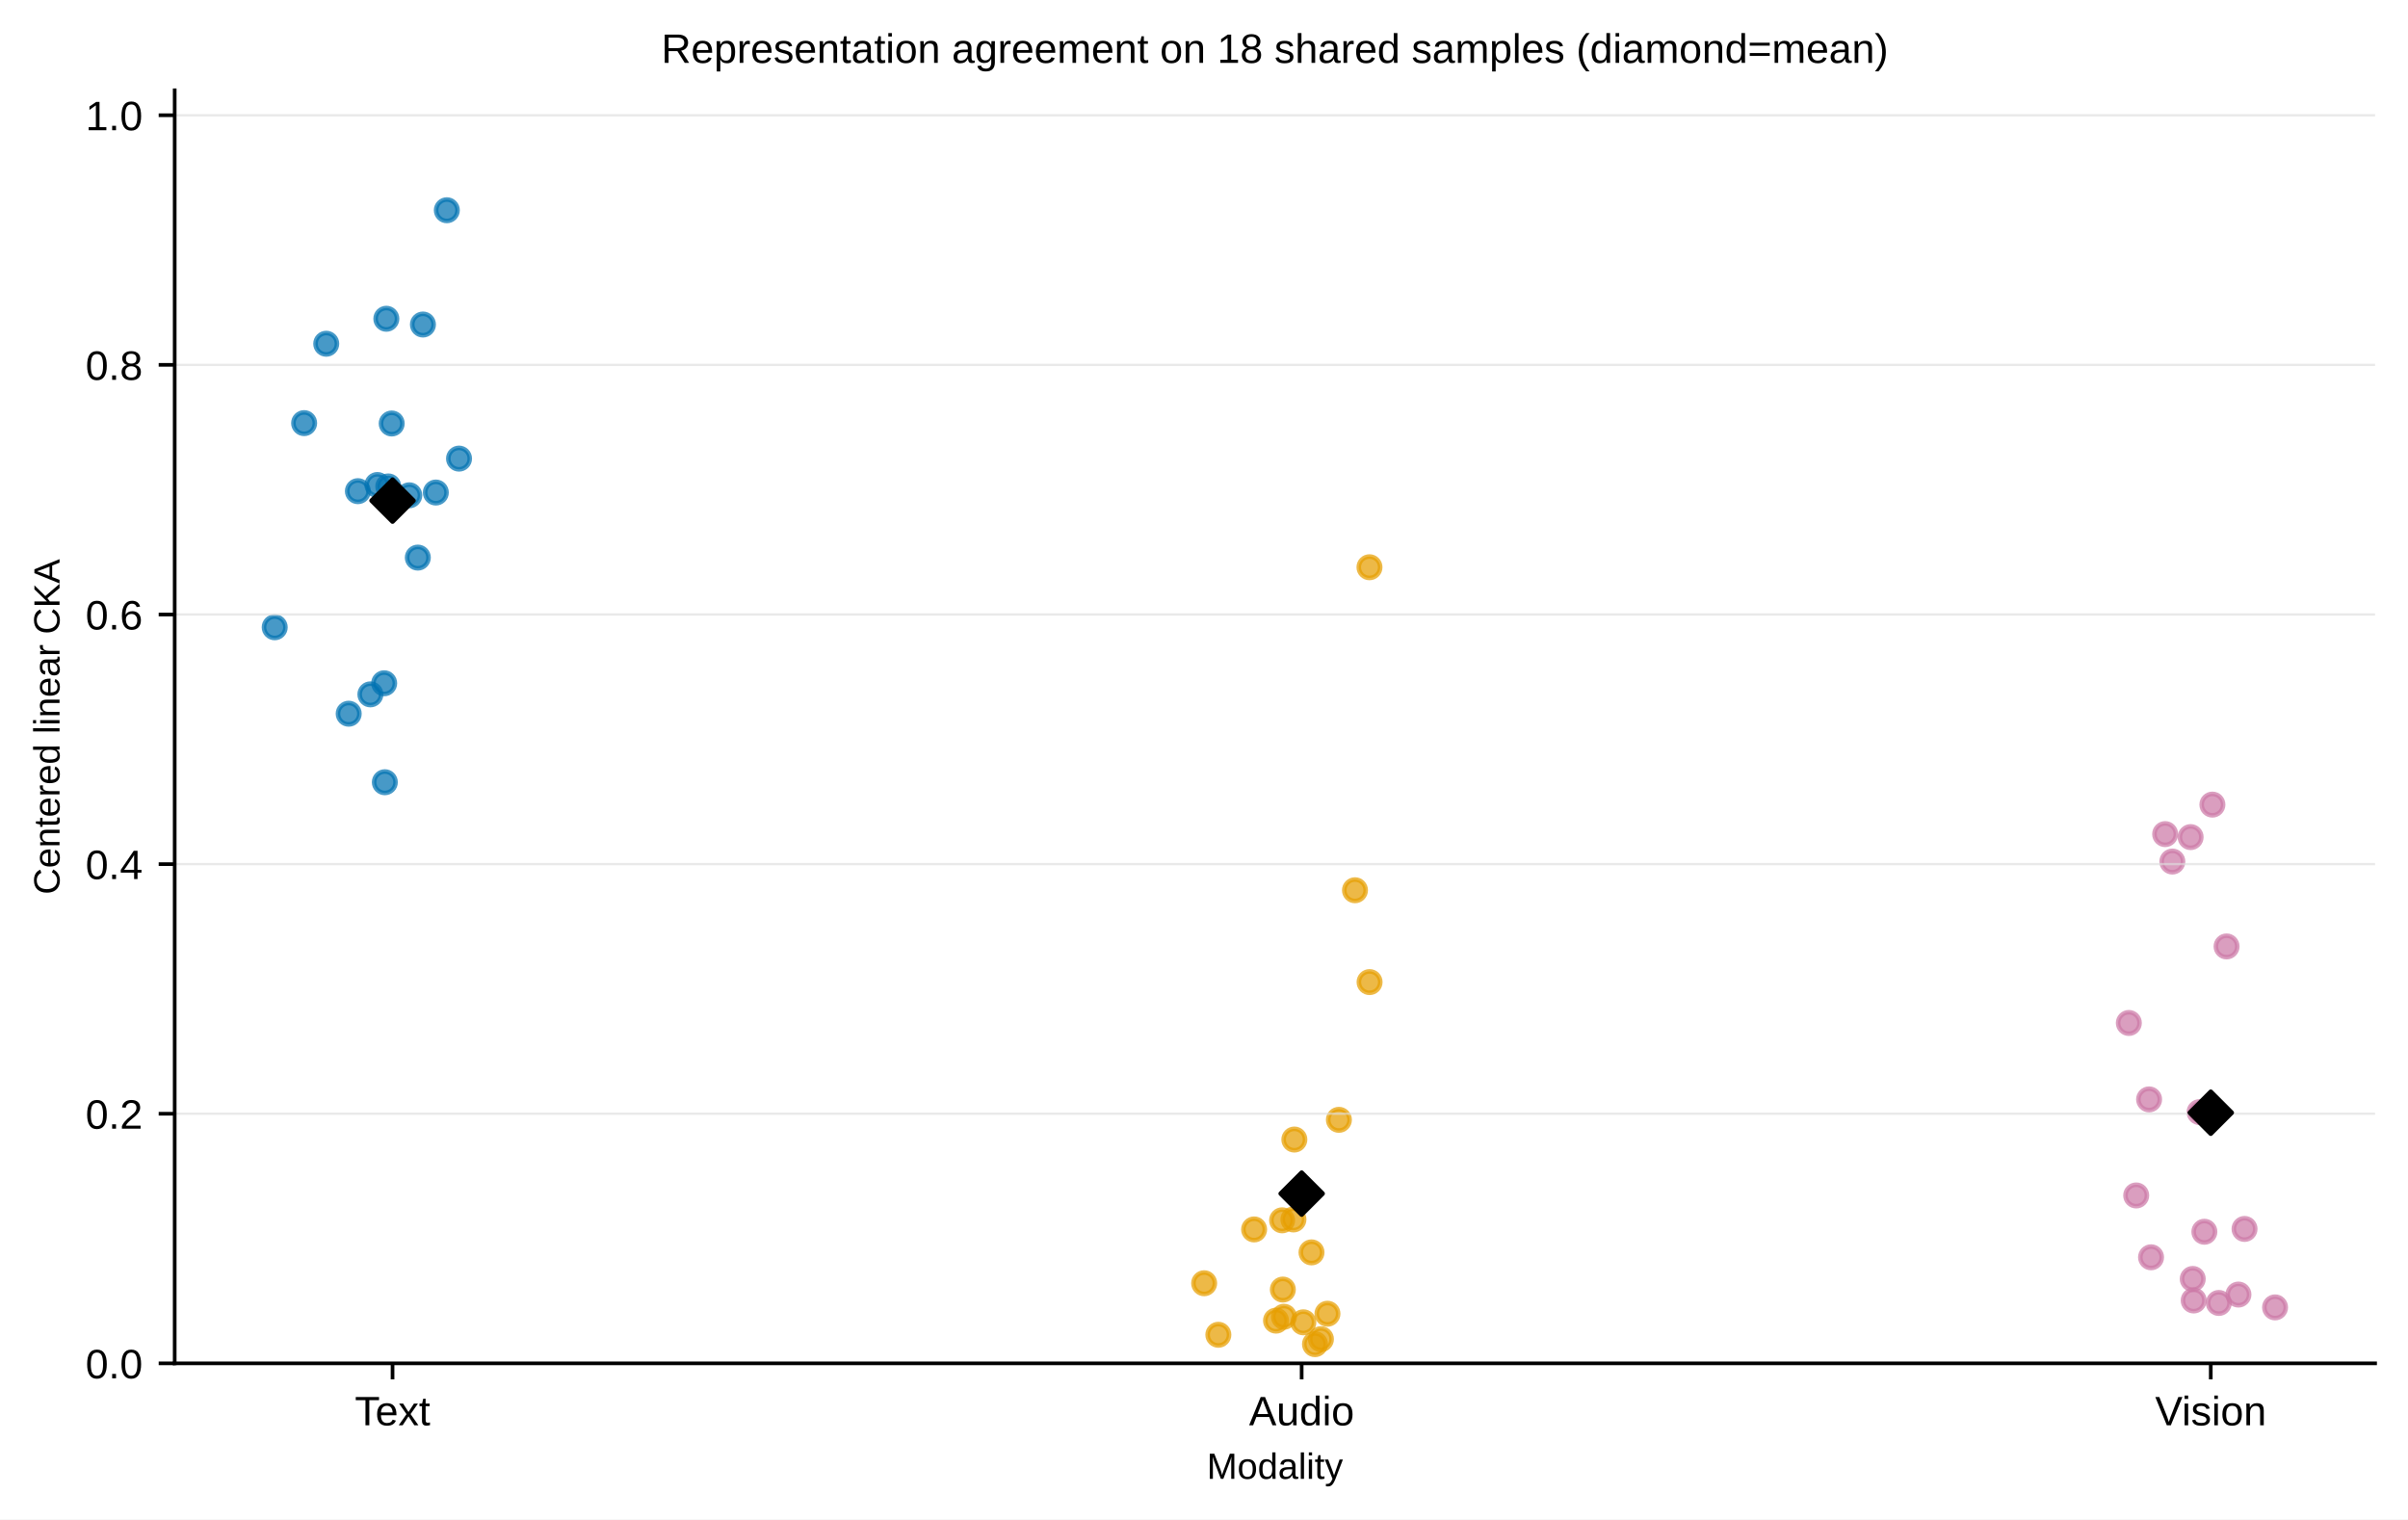
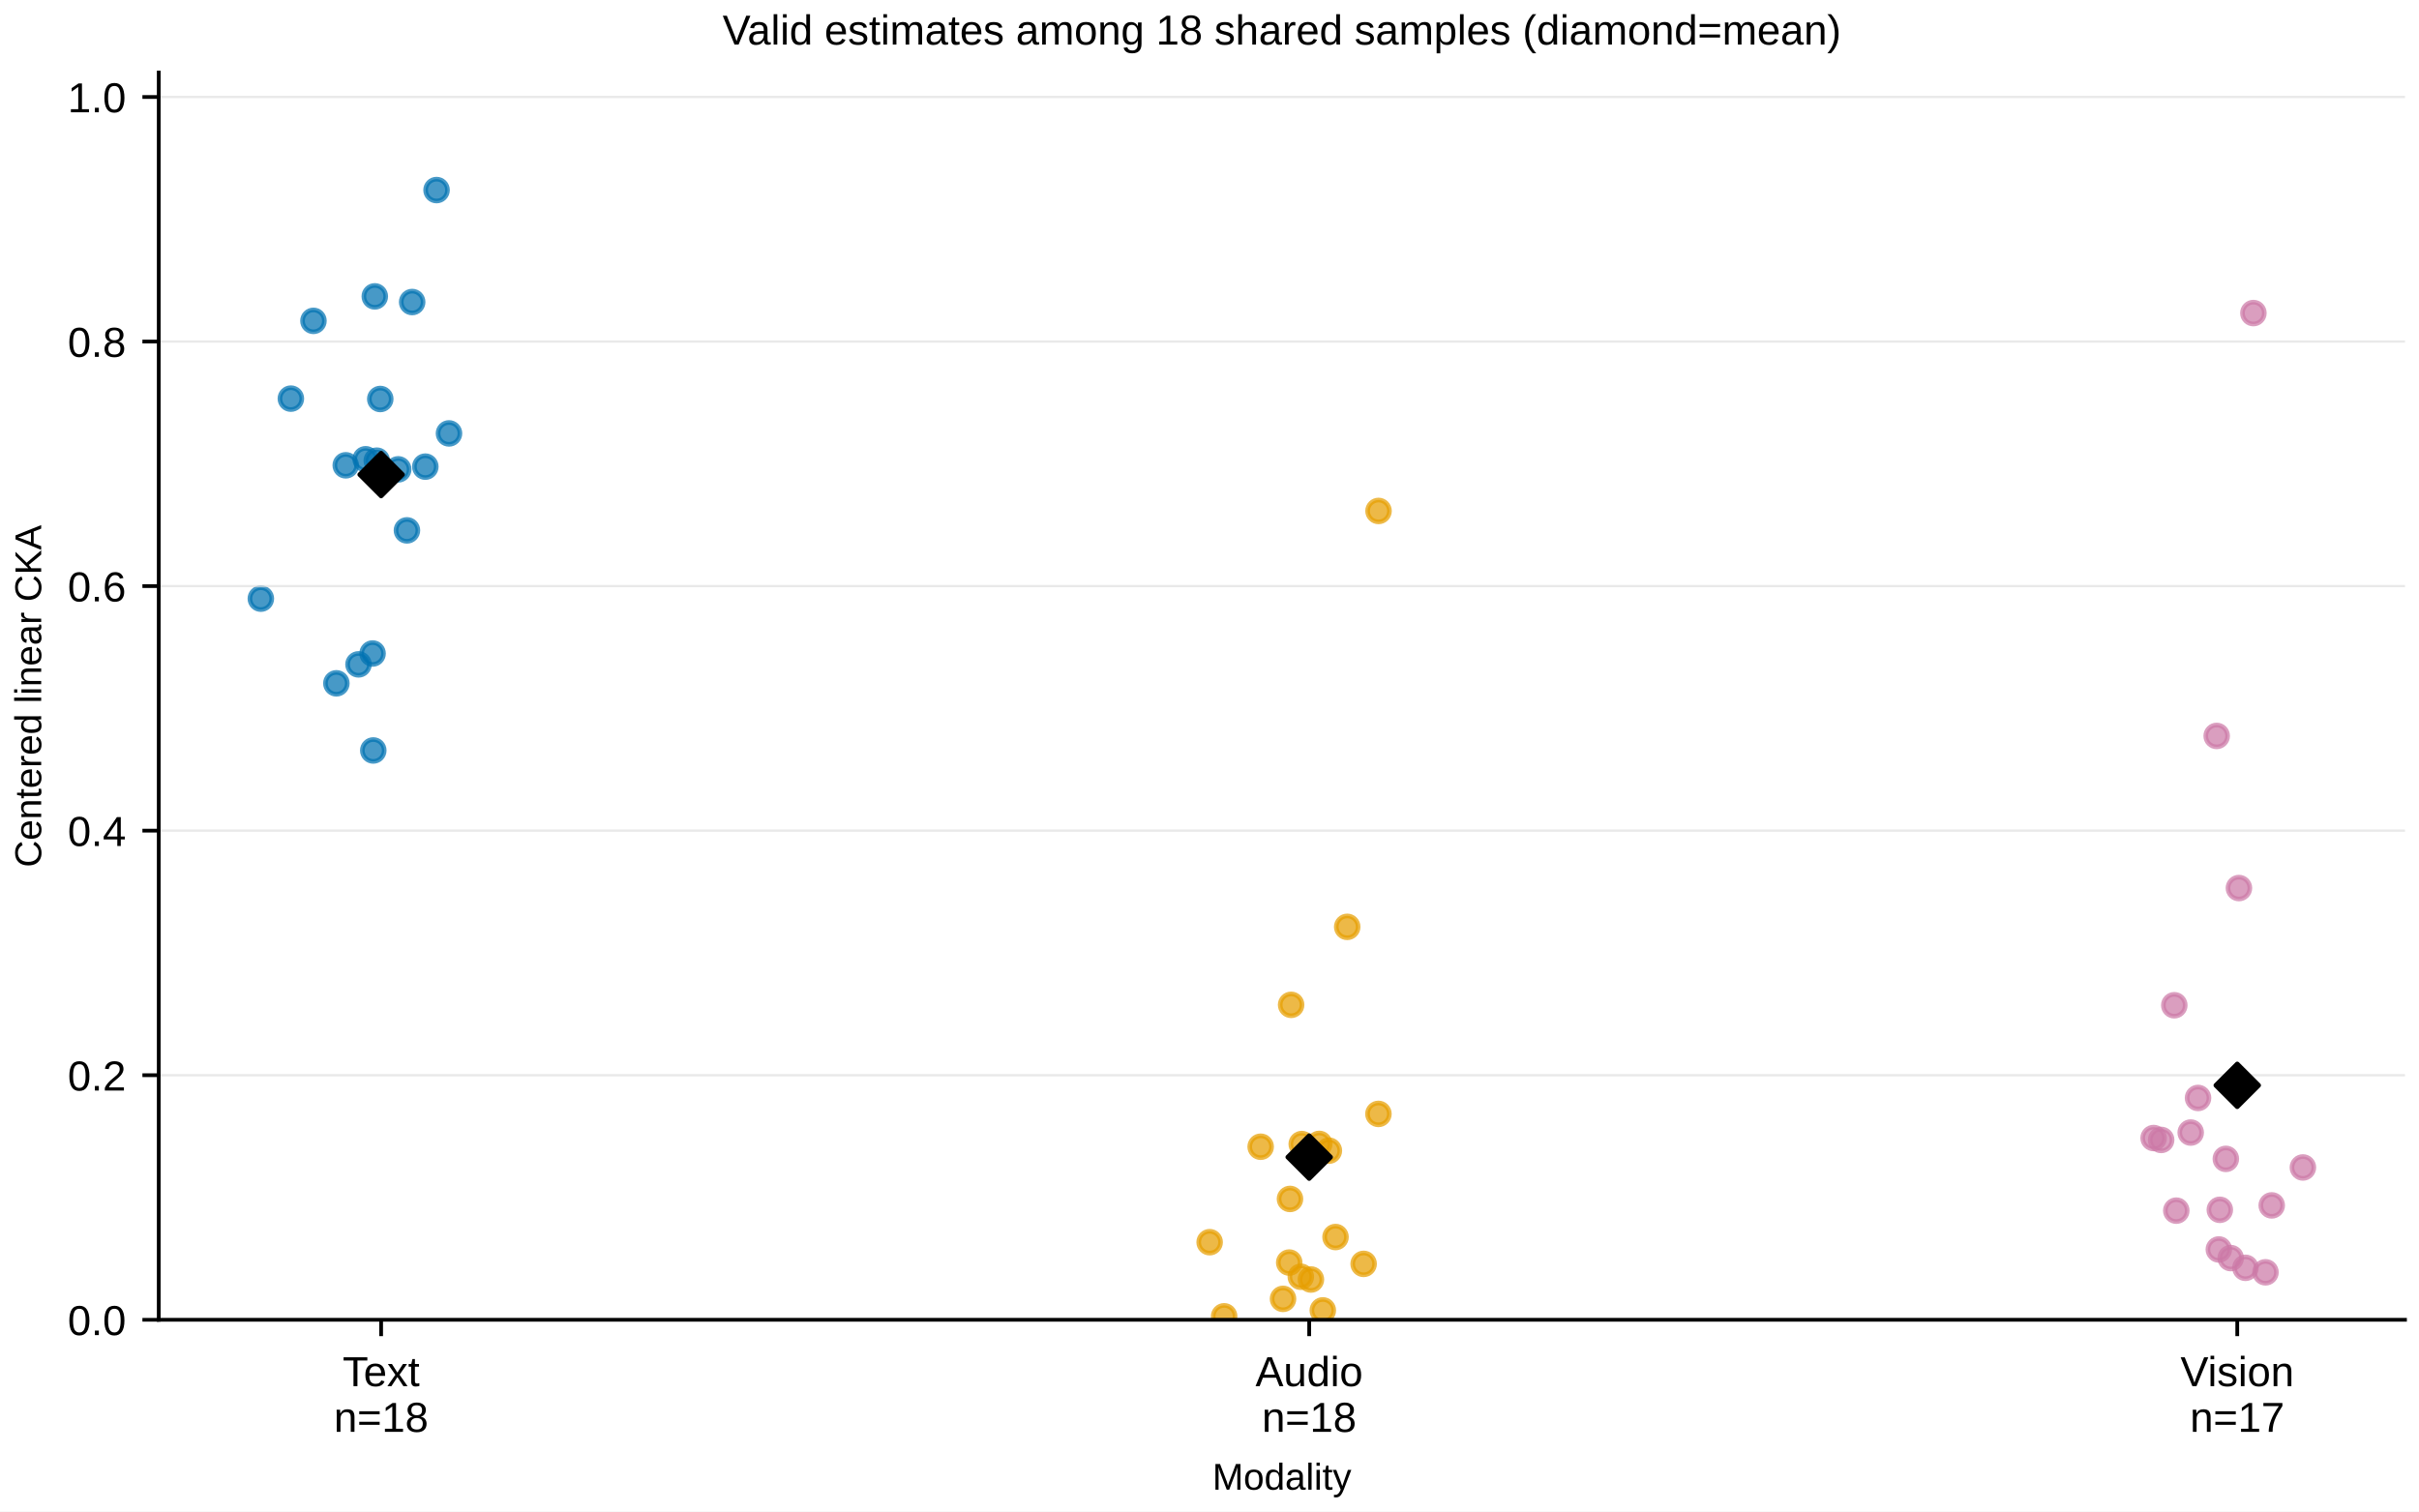
- <svg xmlns="http://www.w3.org/2000/svg" xmlns:xlink="http://www.w3.org/1999/xlink" width="526.8pt" height="332.4pt" viewBox="0 0 526.8 332.4" version="1.1">
+ <svg xmlns="http://www.w3.org/2000/svg" xmlns:xlink="http://www.w3.org/1999/xlink" width="518.4pt" height="324pt" viewBox="0 0 518.4 324" version="1.1">
  <defs>
    <style type="text/css">*{stroke-linejoin: round; stroke-linecap: butt}</style>
  </defs>
  <g id="figure_1">
    <g id="patch_1">
-       <path d="M 0 332.4  L 526.8 332.4  L 526.8 0  L 0 0  z " style="fill: #ffffff" />
+       <path d="M 0 324 L 518.4 324 L 518.4 0 L 0 0 z " style="fill: #ffffff" />
    </g>
    <g id="axes_1">
      <g id="patch_2">
-         <path d="M 38.218 298.245  L 519.6 298.245  L 519.6 19.752  L 38.218 19.752  z " style="fill: #ffffff" />
+         <path d="M 34.018 282.901 L 515.4 282.901 L 515.4 15.552 L 34.018 15.552 z " style="fill: #ffffff" />
      </g>
      <g id="PathCollection_1">
        <defs>
-           <path id="m16d6723ebe" d="M 0 2.345  C 0.622 2.345 1.219 2.098 1.658 1.658  C 2.098 1.219 2.345 0.622 2.345 0  C 2.345 -0.622 2.098 -1.219 1.658 -1.658  C 1.219 -2.098 0.622 -2.345 0 -2.345  C -0.622 -2.345 -1.219 -2.098 -1.658 -1.658  C -2.098 -1.219 -2.345 -0.622 -2.345 0  C -2.345 0.622 -2.098 1.219 -1.658 1.658  C -1.219 2.098 -0.622 2.345 0 2.345  z " style="stroke: #0072b2; stroke-opacity: 0.72" />
-         </defs>
-         <g clip-path="url(#ped1c006ad8)">
-           <use xlink:href="#m16d6723ebe" x="60.099" y="137.222" style="fill: #0072b2; fill-opacity: 0.72; stroke: #0072b2; stroke-opacity: 0.72" />
-           <use xlink:href="#m16d6723ebe" x="84.52" y="69.731" style="fill: #0072b2; fill-opacity: 0.72; stroke: #0072b2; stroke-opacity: 0.72" />
-           <use xlink:href="#m16d6723ebe" x="95.348" y="107.747" style="fill: #0072b2; fill-opacity: 0.72; stroke: #0072b2; stroke-opacity: 0.72" />
-           <use xlink:href="#m16d6723ebe" x="100.421" y="100.325" style="fill: #0072b2; fill-opacity: 0.72; stroke: #0072b2; stroke-opacity: 0.72" />
-           <use xlink:href="#m16d6723ebe" x="91.408" y="121.98" style="fill: #0072b2; fill-opacity: 0.72; stroke: #0072b2; stroke-opacity: 0.72" />
-           <use xlink:href="#m16d6723ebe" x="71.371" y="75.196" style="fill: #0072b2; fill-opacity: 0.72; stroke: #0072b2; stroke-opacity: 0.72" />
-           <use xlink:href="#m16d6723ebe" x="81.029" y="151.897" style="fill: #0072b2; fill-opacity: 0.72; stroke: #0072b2; stroke-opacity: 0.72" />
-           <use xlink:href="#m16d6723ebe" x="85.691" y="92.643" style="fill: #0072b2; fill-opacity: 0.72; stroke: #0072b2; stroke-opacity: 0.72" />
-           <use xlink:href="#m16d6723ebe" x="84.044" y="149.473" style="fill: #0072b2; fill-opacity: 0.72; stroke: #0072b2; stroke-opacity: 0.72" />
-           <use xlink:href="#m16d6723ebe" x="84.945" y="106.416" style="fill: #0072b2; fill-opacity: 0.72; stroke: #0072b2; stroke-opacity: 0.72" />
-           <use xlink:href="#m16d6723ebe" x="76.285" y="156.131" style="fill: #0072b2; fill-opacity: 0.72; stroke: #0072b2; stroke-opacity: 0.72" />
-           <use xlink:href="#m16d6723ebe" x="78.296" y="107.448" style="fill: #0072b2; fill-opacity: 0.72; stroke: #0072b2; stroke-opacity: 0.72" />
-           <use xlink:href="#m16d6723ebe" x="66.533" y="92.562" style="fill: #0072b2; fill-opacity: 0.72; stroke: #0072b2; stroke-opacity: 0.72" />
-           <use xlink:href="#m16d6723ebe" x="97.754" y="45.993" style="fill: #0072b2; fill-opacity: 0.72; stroke: #0072b2; stroke-opacity: 0.72" />
-           <use xlink:href="#m16d6723ebe" x="82.562" y="106.098" style="fill: #0072b2; fill-opacity: 0.72; stroke: #0072b2; stroke-opacity: 0.72" />
-           <use xlink:href="#m16d6723ebe" x="92.526" y="70.992" style="fill: #0072b2; fill-opacity: 0.72; stroke: #0072b2; stroke-opacity: 0.72" />
-           <use xlink:href="#m16d6723ebe" x="89.541" y="108.353" style="fill: #0072b2; fill-opacity: 0.72; stroke: #0072b2; stroke-opacity: 0.72" />
-           <use xlink:href="#m16d6723ebe" x="84.192" y="171.122" style="fill: #0072b2; fill-opacity: 0.72; stroke: #0072b2; stroke-opacity: 0.72" />
+           <path id="me97099f3aa" d="M 0 2.345 C 0.622 2.345 1.219 2.098 1.658 1.658 C 2.098 1.219 2.345 0.622 2.345 0 C 2.345 -0.622 2.098 -1.219 1.658 -1.658 C 1.219 -2.098 0.622 -2.345 0 -2.345 C -0.622 -2.345 -1.219 -2.098 -1.658 -1.658 C -2.098 -1.219 -2.345 -0.622 -2.345 0 C -2.345 0.622 -2.098 1.219 -1.658 1.658 C -1.219 2.098 -0.622 2.345 0 2.345 z " style="stroke: #0072b2; stroke-opacity: 0.72" />
+         </defs>
+         <g clip-path="url(#p099e091783)">
+           <use xlink:href="#me97099f3aa" x="55.899" y="128.321" style="fill: #0072b2; fill-opacity: 0.72; stroke: #0072b2; stroke-opacity: 0.72" />
+           <use xlink:href="#me97099f3aa" x="80.32" y="63.531" style="fill: #0072b2; fill-opacity: 0.72; stroke: #0072b2; stroke-opacity: 0.72" />
+           <use xlink:href="#me97099f3aa" x="91.149" y="100.026" style="fill: #0072b2; fill-opacity: 0.72; stroke: #0072b2; stroke-opacity: 0.72" />
+           <use xlink:href="#me97099f3aa" x="96.221" y="92.901" style="fill: #0072b2; fill-opacity: 0.72; stroke: #0072b2; stroke-opacity: 0.72" />
+           <use xlink:href="#me97099f3aa" x="87.208" y="113.689" style="fill: #0072b2; fill-opacity: 0.72; stroke: #0072b2; stroke-opacity: 0.72" />
+           <use xlink:href="#me97099f3aa" x="67.171" y="68.778" style="fill: #0072b2; fill-opacity: 0.72; stroke: #0072b2; stroke-opacity: 0.72" />
+           <use xlink:href="#me97099f3aa" x="76.829" y="142.41" style="fill: #0072b2; fill-opacity: 0.72; stroke: #0072b2; stroke-opacity: 0.72" />
+           <use xlink:href="#me97099f3aa" x="81.491" y="85.526" style="fill: #0072b2; fill-opacity: 0.72; stroke: #0072b2; stroke-opacity: 0.72" />
+           <use xlink:href="#me97099f3aa" x="79.844" y="140.082" style="fill: #0072b2; fill-opacity: 0.72; stroke: #0072b2; stroke-opacity: 0.72" />
+           <use xlink:href="#me97099f3aa" x="80.745" y="98.748" style="fill: #0072b2; fill-opacity: 0.72; stroke: #0072b2; stroke-opacity: 0.72" />
+           <use xlink:href="#me97099f3aa" x="72.085" y="146.473" style="fill: #0072b2; fill-opacity: 0.72; stroke: #0072b2; stroke-opacity: 0.72" />
+           <use xlink:href="#me97099f3aa" x="74.096" y="99.739" style="fill: #0072b2; fill-opacity: 0.72; stroke: #0072b2; stroke-opacity: 0.72" />
+           <use xlink:href="#me97099f3aa" x="62.333" y="85.448" style="fill: #0072b2; fill-opacity: 0.72; stroke: #0072b2; stroke-opacity: 0.72" />
+           <use xlink:href="#me97099f3aa" x="93.554" y="40.743" style="fill: #0072b2; fill-opacity: 0.72; stroke: #0072b2; stroke-opacity: 0.72" />
+           <use xlink:href="#me97099f3aa" x="78.362" y="98.443" style="fill: #0072b2; fill-opacity: 0.72; stroke: #0072b2; stroke-opacity: 0.72" />
+           <use xlink:href="#me97099f3aa" x="88.327" y="64.742" style="fill: #0072b2; fill-opacity: 0.72; stroke: #0072b2; stroke-opacity: 0.72" />
+           <use xlink:href="#me97099f3aa" x="85.341" y="100.608" style="fill: #0072b2; fill-opacity: 0.72; stroke: #0072b2; stroke-opacity: 0.72" />
+           <use xlink:href="#me97099f3aa" x="79.993" y="160.865" style="fill: #0072b2; fill-opacity: 0.72; stroke: #0072b2; stroke-opacity: 0.72" />
        </g>
      </g>
      <g id="PathCollection_2">
        <defs>
-           <path id="m34bdf69691" d="M 0 2.345  C 0.622 2.345 1.219 2.098 1.658 1.658  C 2.098 1.219 2.345 0.622 2.345 0  C 2.345 -0.622 2.098 -1.219 1.658 -1.658  C 1.219 -2.098 0.622 -2.345 0 -2.345  C -0.622 -2.345 -1.219 -2.098 -1.658 -1.658  C -2.098 -1.219 -2.345 -0.622 -2.345 0  C -2.345 0.622 -2.098 1.219 -1.658 1.658  C -1.219 2.098 -0.622 2.345 0 2.345  z " style="stroke: #e69f00; stroke-opacity: 0.72" />
-         </defs>
-         <g clip-path="url(#ped1c006ad8)">
-           <use xlink:href="#m34bdf69691" x="279.155" y="288.899" style="fill: #e69f00; fill-opacity: 0.72; stroke: #e69f00; stroke-opacity: 0.72" />
-           <use xlink:href="#m34bdf69691" x="286.919" y="273.972" style="fill: #e69f00; fill-opacity: 0.72; stroke: #e69f00; stroke-opacity: 0.72" />
-           <use xlink:href="#m34bdf69691" x="280.486" y="266.955" style="fill: #e69f00; fill-opacity: 0.72; stroke: #e69f00; stroke-opacity: 0.72" />
-           <use xlink:href="#m34bdf69691" x="280.891" y="288.054" style="fill: #e69f00; fill-opacity: 0.72; stroke: #e69f00; stroke-opacity: 0.72" />
-           <use xlink:href="#m34bdf69691" x="285.132" y="289.269" style="fill: #e69f00; fill-opacity: 0.72; stroke: #e69f00; stroke-opacity: 0.72" />
-           <use xlink:href="#m34bdf69691" x="292.913" y="244.975" style="fill: #e69f00; fill-opacity: 0.72; stroke: #e69f00; stroke-opacity: 0.72" />
-           <use xlink:href="#m34bdf69691" x="290.407" y="287.392" style="fill: #e69f00; fill-opacity: 0.72; stroke: #e69f00; stroke-opacity: 0.72" />
-           <use xlink:href="#m34bdf69691" x="283.166" y="249.287" style="fill: #e69f00; fill-opacity: 0.72; stroke: #e69f00; stroke-opacity: 0.72" />
-           <use xlink:href="#m34bdf69691" x="288.981" y="292.959" style="fill: #e69f00; fill-opacity: 0.72; stroke: #e69f00; stroke-opacity: 0.72" />
-           <use xlink:href="#m34bdf69691" x="282.965" y="266.765" style="fill: #e69f00; fill-opacity: 0.72; stroke: #e69f00; stroke-opacity: 0.72" />
-           <use xlink:href="#m34bdf69691" x="266.538" y="291.996" style="fill: #e69f00; fill-opacity: 0.72; stroke: #e69f00; stroke-opacity: 0.72" />
-           <use xlink:href="#m34bdf69691" x="280.649" y="282.108" style="fill: #e69f00; fill-opacity: 0.72; stroke: #e69f00; stroke-opacity: 0.72" />
-           <use xlink:href="#m34bdf69691" x="263.432" y="280.724" style="fill: #e69f00; fill-opacity: 0.72; stroke: #e69f00; stroke-opacity: 0.72" />
-           <use xlink:href="#m34bdf69691" x="299.602" y="124.092" style="fill: #e69f00; fill-opacity: 0.72; stroke: #e69f00; stroke-opacity: 0.72" />
-           <use xlink:href="#m34bdf69691" x="296.431" y="194.753" style="fill: #e69f00; fill-opacity: 0.72; stroke: #e69f00; stroke-opacity: 0.72" />
-           <use xlink:href="#m34bdf69691" x="299.623" y="214.845" style="fill: #e69f00; fill-opacity: 0.72; stroke: #e69f00; stroke-opacity: 0.72" />
-           <use xlink:href="#m34bdf69691" x="274.364" y="268.951" style="fill: #e69f00; fill-opacity: 0.72; stroke: #e69f00; stroke-opacity: 0.72" />
-           <use xlink:href="#m34bdf69691" x="287.684" y="294.048" style="fill: #e69f00; fill-opacity: 0.72; stroke: #e69f00; stroke-opacity: 0.72" />
+           <path id="m1e39f784c8" d="M 0 2.345 C 0.622 2.345 1.219 2.098 1.658 1.658 C 2.098 1.219 2.345 0.622 2.345 0 C 2.345 -0.622 2.098 -1.219 1.658 -1.658 C 1.219 -2.098 0.622 -2.345 0 -2.345 C -0.622 -2.345 -1.219 -2.098 -1.658 -1.658 C -2.098 -1.219 -2.345 -0.622 -2.345 0 C -2.345 0.622 -2.098 1.219 -1.658 1.658 C -1.219 2.098 -0.622 2.345 0 2.345 z " style="stroke: #e69f00; stroke-opacity: 0.72" />
+         </defs>
+         <g clip-path="url(#p099e091783)">
+           <use xlink:href="#m1e39f784c8" x="274.955" y="278.418" style="fill: #e69f00; fill-opacity: 0.72; stroke: #e69f00; stroke-opacity: 0.72" />
+           <use xlink:href="#m1e39f784c8" x="282.719" y="245.2" style="fill: #e69f00; fill-opacity: 0.72; stroke: #e69f00; stroke-opacity: 0.72" />
+           <use xlink:href="#m1e39f784c8" x="276.286" y="270.636" style="fill: #e69f00; fill-opacity: 0.72; stroke: #e69f00; stroke-opacity: 0.72" />
+           <use xlink:href="#m1e39f784c8" x="276.691" y="215.39" style="fill: #e69f00; fill-opacity: 0.72; stroke: #e69f00; stroke-opacity: 0.72" />
+           <use xlink:href="#m1e39f784c8" x="280.933" y="274.27" style="fill: #e69f00; fill-opacity: 0.72; stroke: #e69f00; stroke-opacity: 0.72" />
+           <use xlink:href="#m1e39f784c8" x="288.713" y="198.678" style="fill: #e69f00; fill-opacity: 0.72; stroke: #e69f00; stroke-opacity: 0.72" />
+           <use xlink:href="#m1e39f784c8" x="286.207" y="265.163" style="fill: #e69f00; fill-opacity: 0.72; stroke: #e69f00; stroke-opacity: 0.72" />
+           <use xlink:href="#m1e39f784c8" x="278.967" y="245.234" style="fill: #e69f00; fill-opacity: 0.72; stroke: #e69f00; stroke-opacity: 0.72" />
+           <use xlink:href="#m1e39f784c8" x="284.781" y="246.65" style="fill: #e69f00; fill-opacity: 0.72; stroke: #e69f00; stroke-opacity: 0.72" />
+           <use xlink:href="#m1e39f784c8" x="278.766" y="273.675" style="fill: #e69f00; fill-opacity: 0.72; stroke: #e69f00; stroke-opacity: 0.72" />
+           <use xlink:href="#m1e39f784c8" x="262.338" y="282.157" style="fill: #e69f00; fill-opacity: 0.72; stroke: #e69f00; stroke-opacity: 0.72" />
+           <use xlink:href="#m1e39f784c8" x="276.449" y="256.999" style="fill: #e69f00; fill-opacity: 0.72; stroke: #e69f00; stroke-opacity: 0.72" />
+           <use xlink:href="#m1e39f784c8" x="259.232" y="266.269" style="fill: #e69f00; fill-opacity: 0.72; stroke: #e69f00; stroke-opacity: 0.72" />
+           <use xlink:href="#m1e39f784c8" x="295.402" y="238.77" style="fill: #e69f00; fill-opacity: 0.72; stroke: #e69f00; stroke-opacity: 0.72" />
+           <use xlink:href="#m1e39f784c8" x="292.231" y="270.918" style="fill: #e69f00; fill-opacity: 0.72; stroke: #e69f00; stroke-opacity: 0.72" />
+           <use xlink:href="#m1e39f784c8" x="295.424" y="109.525" style="fill: #e69f00; fill-opacity: 0.72; stroke: #e69f00; stroke-opacity: 0.72" />
+           <use xlink:href="#m1e39f784c8" x="270.164" y="245.805" style="fill: #e69f00; fill-opacity: 0.72; stroke: #e69f00; stroke-opacity: 0.72" />
+           <use xlink:href="#m1e39f784c8" x="283.484" y="280.887" style="fill: #e69f00; fill-opacity: 0.72; stroke: #e69f00; stroke-opacity: 0.72" />
        </g>
      </g>
      <g id="PathCollection_3">
        <defs>
-           <path id="m0666b723f7" d="M 0 2.345  C 0.622 2.345 1.219 2.098 1.658 1.658  C 2.098 1.219 2.345 0.622 2.345 0  C 2.345 -0.622 2.098 -1.219 1.658 -1.658  C 1.219 -2.098 0.622 -2.345 0 -2.345  C -0.622 -2.345 -1.219 -2.098 -1.658 -1.658  C -2.098 -1.219 -2.345 -0.622 -2.345 0  C -2.345 0.622 -2.098 1.219 -1.658 1.658  C -1.219 2.098 -0.622 2.345 0 2.345  z " style="stroke: #cc79a7; stroke-opacity: 0.72" />
-         </defs>
-         <g clip-path="url(#ped1c006ad8)">
-           <use xlink:href="#m0666b723f7" x="491.04" y="268.843" style="fill: #cc79a7; fill-opacity: 0.72; stroke: #cc79a7; stroke-opacity: 0.72" />
-           <use xlink:href="#m0666b723f7" x="465.729" y="223.784" style="fill: #cc79a7; fill-opacity: 0.72; stroke: #cc79a7; stroke-opacity: 0.72" />
-           <use xlink:href="#m0666b723f7" x="481.204" y="243.284" style="fill: #cc79a7; fill-opacity: 0.72; stroke: #cc79a7; stroke-opacity: 0.72" />
-           <use xlink:href="#m0666b723f7" x="487.11" y="207.044" style="fill: #cc79a7; fill-opacity: 0.72; stroke: #cc79a7; stroke-opacity: 0.72" />
-           <use xlink:href="#m0666b723f7" x="479.916" y="284.492" style="fill: #cc79a7; fill-opacity: 0.72; stroke: #cc79a7; stroke-opacity: 0.72" />
-           <use xlink:href="#m0666b723f7" x="479.243" y="183.126" style="fill: #cc79a7; fill-opacity: 0.72; stroke: #cc79a7; stroke-opacity: 0.72" />
-           <use xlink:href="#m0666b723f7" x="482.251" y="269.458" style="fill: #cc79a7; fill-opacity: 0.72; stroke: #cc79a7; stroke-opacity: 0.72" />
-           <use xlink:href="#m0666b723f7" x="473.676" y="182.472" style="fill: #cc79a7; fill-opacity: 0.72; stroke: #cc79a7; stroke-opacity: 0.72" />
-           <use xlink:href="#m0666b723f7" x="470.159" y="240.505" style="fill: #cc79a7; fill-opacity: 0.72; stroke: #cc79a7; stroke-opacity: 0.72" />
-           <use xlink:href="#m0666b723f7" x="485.41" y="285.036" style="fill: #cc79a7; fill-opacity: 0.72; stroke: #cc79a7; stroke-opacity: 0.72" />
-           <use xlink:href="#m0666b723f7" x="484.008" y="176.017" style="fill: #cc79a7; fill-opacity: 0.72; stroke: #cc79a7; stroke-opacity: 0.72" />
-           <use xlink:href="#m0666b723f7" x="470.586" y="275.045" style="fill: #cc79a7; fill-opacity: 0.72; stroke: #cc79a7; stroke-opacity: 0.72" />
-           <use xlink:href="#m0666b723f7" x="475.245" y="188.473" style="fill: #cc79a7; fill-opacity: 0.72; stroke: #cc79a7; stroke-opacity: 0.72" />
-           <use xlink:href="#m0666b723f7" x="479.706" y="279.784" style="fill: #cc79a7; fill-opacity: 0.72; stroke: #cc79a7; stroke-opacity: 0.72" />
-           <use xlink:href="#m0666b723f7" x="467.34" y="261.518" style="fill: #cc79a7; fill-opacity: 0.72; stroke: #cc79a7; stroke-opacity: 0.72" />
-           <use xlink:href="#m0666b723f7" x="497.719" y="286.004" style="fill: #cc79a7; fill-opacity: 0.72; stroke: #cc79a7; stroke-opacity: 0.72" />
-           <use xlink:href="#m0666b723f7" x="489.701" y="283.199" style="fill: #cc79a7; fill-opacity: 0.72; stroke: #cc79a7; stroke-opacity: 0.72" />
+           <path id="meafb94ec83" d="M 0 2.345 C 0.622 2.345 1.219 2.098 1.658 1.658 C 2.098 1.219 2.345 0.622 2.345 0 C 2.345 -0.622 2.098 -1.219 1.658 -1.658 C 1.219 -2.098 0.622 -2.345 0 -2.345 C -0.622 -2.345 -1.219 -2.098 -1.658 -1.658 C -2.098 -1.219 -2.345 -0.622 -2.345 0 C -2.345 0.622 -2.098 1.219 -1.658 1.658 C -1.219 2.098 -0.622 2.345 0 2.345 z " style="stroke: #cc79a7; stroke-opacity: 0.72" />
+         </defs>
+         <g clip-path="url(#p099e091783)">
+           <use xlink:href="#meafb94ec83" x="486.84" y="258.38" style="fill: #cc79a7; fill-opacity: 0.72; stroke: #cc79a7; stroke-opacity: 0.72" />
+           <use xlink:href="#meafb94ec83" x="461.529" y="243.944" style="fill: #cc79a7; fill-opacity: 0.72; stroke: #cc79a7; stroke-opacity: 0.72" />
+           <use xlink:href="#meafb94ec83" x="477.005" y="248.411" style="fill: #cc79a7; fill-opacity: 0.72; stroke: #cc79a7; stroke-opacity: 0.72" />
+           <use xlink:href="#meafb94ec83" x="482.91" y="67.107" style="fill: #cc79a7; fill-opacity: 0.72; stroke: #cc79a7; stroke-opacity: 0.72" />
+           <use xlink:href="#meafb94ec83" x="475.716" y="259.328" style="fill: #cc79a7; fill-opacity: 0.72; stroke: #cc79a7; stroke-opacity: 0.72" />
+           <use xlink:href="#meafb94ec83" x="475.044" y="157.749" style="fill: #cc79a7; fill-opacity: 0.72; stroke: #cc79a7; stroke-opacity: 0.72" />
+           <use xlink:href="#meafb94ec83" x="478.051" y="269.677" style="fill: #cc79a7; fill-opacity: 0.72; stroke: #cc79a7; stroke-opacity: 0.72" />
+           <use xlink:href="#meafb94ec83" x="469.476" y="242.767" style="fill: #cc79a7; fill-opacity: 0.72; stroke: #cc79a7; stroke-opacity: 0.72" />
+           <use xlink:href="#meafb94ec83" x="465.96" y="215.482" style="fill: #cc79a7; fill-opacity: 0.72; stroke: #cc79a7; stroke-opacity: 0.72" />
+           <use xlink:href="#meafb94ec83" x="481.21" y="271.76" style="fill: #cc79a7; fill-opacity: 0.72; stroke: #cc79a7; stroke-opacity: 0.72" />
+           <use xlink:href="#meafb94ec83" x="479.808" y="190.36" style="fill: #cc79a7; fill-opacity: 0.72; stroke: #cc79a7; stroke-opacity: 0.72" />
+           <use xlink:href="#meafb94ec83" x="466.386" y="259.506" style="fill: #cc79a7; fill-opacity: 0.72; stroke: #cc79a7; stroke-opacity: 0.72" />
+           <use xlink:href="#meafb94ec83" x="471.045" y="235.353" style="fill: #cc79a7; fill-opacity: 0.72; stroke: #cc79a7; stroke-opacity: 0.72" />
+           <use xlink:href="#meafb94ec83" x="475.506" y="267.827" style="fill: #cc79a7; fill-opacity: 0.72; stroke: #cc79a7; stroke-opacity: 0.72" />
+           <use xlink:href="#meafb94ec83" x="463.141" y="244.349" style="fill: #cc79a7; fill-opacity: 0.72; stroke: #cc79a7; stroke-opacity: 0.72" />
+           <use xlink:href="#meafb94ec83" x="493.519" y="250.25" style="fill: #cc79a7; fill-opacity: 0.72; stroke: #cc79a7; stroke-opacity: 0.72" />
+           <use xlink:href="#meafb94ec83" x="485.501" y="272.723" style="fill: #cc79a7; fill-opacity: 0.72; stroke: #cc79a7; stroke-opacity: 0.72" />
        </g>
      </g>
      <g id="matplotlib.axis_1">
        <g id="xtick_1">
          <g id="line2d_1">
            <defs>
-               <path id="m96662c9653" d="M 0 0  L 0 3.5  " style="stroke: #000000; stroke-width: 0.8" />
+               <path id="mef45c1e18e" d="M 0 0 L 0 3.5 " style="stroke: #000000; stroke-width: 0.8" />
            </defs>
            <g>
-               <use xlink:href="#m96662c9653" x="85.877" y="298.245" style="stroke: #000000; stroke-width: 0.8" />
+               <use xlink:href="#mef45c1e18e" x="81.678" y="282.901" style="stroke: #000000; stroke-width: 0.8" />
            </g>
          </g>
          <g id="text_1">
-             <text style="font-size: 9px; font-family: 'Arial', 'Helvetica', 'DejaVu Sans', sans-serif; text-anchor: middle" x="85.877" y="311.798" transform="rotate(-0 85.87735 311.7975)">Text</text>
+             <text style="font-size: 9px; font-family: 'Arial', 'Helvetica', 'DejaVu Sans', sans-serif" transform="translate(73.42501 297.1278)">Text</text>
+             <text style="font-size: 9px; font-family: 'Arial', 'Helvetica', 'DejaVu Sans', sans-serif" transform="translate(71.54204 306.9232)">n=18</text>
          </g>
        </g>
        <g id="xtick_2">
          <g id="line2d_2">
            <g>
-               <use xlink:href="#m96662c9653" x="284.764" y="298.245" style="stroke: #000000; stroke-width: 0.8" />
+               <use xlink:href="#mef45c1e18e" x="280.564" y="282.901" style="stroke: #000000; stroke-width: 0.8" />
            </g>
          </g>
          <g id="text_2">
-             <text style="font-size: 9px; font-family: 'Arial', 'Helvetica', 'DejaVu Sans', sans-serif; text-anchor: middle" x="284.764" y="311.798" transform="rotate(-0 284.764 311.7975)">Audio</text>
+             <text style="font-size: 9px; font-family: 'Arial', 'Helvetica', 'DejaVu Sans', sans-serif" transform="translate(269.0555 297.1278)">Audio</text>
+             <text style="font-size: 9px; font-family: 'Arial', 'Helvetica', 'DejaVu Sans', sans-serif" transform="translate(270.4287 306.9232)">n=18</text>
          </g>
        </g>
        <g id="xtick_3">
          <g id="line2d_3">
            <g>
-               <use xlink:href="#m96662c9653" x="483.651" y="298.245" style="stroke: #000000; stroke-width: 0.8" />
+               <use xlink:href="#mef45c1e18e" x="479.451" y="282.901" style="stroke: #000000; stroke-width: 0.8" />
            </g>
          </g>
          <g id="text_3">
-             <text style="font-size: 9px; font-family: 'Arial', 'Helvetica', 'DejaVu Sans', sans-serif; text-anchor: middle" x="483.651" y="311.798" transform="rotate(-0 483.6506 311.7975)">Vision</text>
+             <text style="font-size: 9px; font-family: 'Arial', 'Helvetica', 'DejaVu Sans', sans-serif" transform="translate(467.2762 297.1278)">Vision</text>
+             <text style="font-size: 9px; font-family: 'Arial', 'Helvetica', 'DejaVu Sans', sans-serif" transform="translate(469.3153 306.9232)">n=17</text>
          </g>
        </g>
        <g id="text_4">
-           <text style="font-size: 8px; font-family: 'Arial', 'Helvetica', 'DejaVu Sans', sans-serif; text-anchor: middle" x="278.909" y="323.516" transform="rotate(-0 278.9087 323.5158)">Modality</text>
+           <text style="font-size: 8px; font-family: 'Arial', 'Helvetica', 'DejaVu Sans', sans-serif; text-anchor: middle" x="274.709" y="319.316" transform="rotate(-0 274.7089 319.316)">Modality</text>
        </g>
      </g>
      <g id="matplotlib.axis_2">
        <g id="ytick_1">
          <g id="line2d_4">
-             <path d="M 38.218 298.245  L 519.6 298.245  " clip-path="url(#ped1c006ad8)" style="fill: none; stroke: #dddddd; stroke-opacity: 0.65; stroke-width: 0.5; stroke-linecap: square" />
+             <path d="M 34.018 282.901 L 515.4 282.901 " clip-path="url(#p099e091783)" style="fill: none; stroke: #dddddd; stroke-opacity: 0.65; stroke-width: 0.5; stroke-linecap: square" />
          </g>
          <g id="line2d_5">
            <defs>
-               <path id="mdfbefb4221" d="M 0 0  L -3.5 0  " style="stroke: #000000; stroke-width: 0.8" />
+               <path id="mcff346ad55" d="M 0 0 L -3.5 0 " style="stroke: #000000; stroke-width: 0.8" />
            </defs>
            <g>
-               <use xlink:href="#mdfbefb4221" x="38.218" y="298.245" style="stroke: #000000; stroke-width: 0.8" />
+               <use xlink:href="#mcff346ad55" x="34.018" y="282.901" style="stroke: #000000; stroke-width: 0.8" />
            </g>
          </g>
          <g id="text_5">
-             <text style="font-size: 9px; font-family: 'Arial', 'Helvetica', 'DejaVu Sans', sans-serif; text-anchor: end" x="31.218" y="301.521" transform="rotate(-0 31.21781 301.5214)">0.0</text>
+             <text style="font-size: 9px; font-family: 'Arial', 'Helvetica', 'DejaVu Sans', sans-serif; text-anchor: end" x="27.018" y="286.177" transform="rotate(-0 27.01805 286.1771)">0.0</text>
          </g>
        </g>
        <g id="ytick_2">
          <g id="line2d_6">
-             <path d="M 38.218 243.639  L 519.6 243.639  " clip-path="url(#ped1c006ad8)" style="fill: none; stroke: #dddddd; stroke-opacity: 0.65; stroke-width: 0.5; stroke-linecap: square" />
+             <path d="M 34.018 230.48 L 515.4 230.48 " clip-path="url(#p099e091783)" style="fill: none; stroke: #dddddd; stroke-opacity: 0.65; stroke-width: 0.5; stroke-linecap: square" />
          </g>
          <g id="line2d_7">
            <g>
-               <use xlink:href="#mdfbefb4221" x="38.218" y="243.639" style="stroke: #000000; stroke-width: 0.8" />
+               <use xlink:href="#mcff346ad55" x="34.018" y="230.48" style="stroke: #000000; stroke-width: 0.8" />
            </g>
          </g>
          <g id="text_6">
-             <text style="font-size: 9px; font-family: 'Arial', 'Helvetica', 'DejaVu Sans', sans-serif; text-anchor: end" x="31.218" y="246.915" transform="rotate(-0 31.21781 246.9149)">0.2</text>
+             <text style="font-size: 9px; font-family: 'Arial', 'Helvetica', 'DejaVu Sans', sans-serif; text-anchor: end" x="27.018" y="233.756" transform="rotate(-0 27.01805 233.7558)">0.2</text>
          </g>
        </g>
        <g id="ytick_3">
          <g id="line2d_8">
-             <path d="M 38.218 189.032  L 519.6 189.032  " clip-path="url(#ped1c006ad8)" style="fill: none; stroke: #dddddd; stroke-opacity: 0.65; stroke-width: 0.5; stroke-linecap: square" />
+             <path d="M 34.018 178.058 L 515.4 178.058 " clip-path="url(#p099e091783)" style="fill: none; stroke: #dddddd; stroke-opacity: 0.65; stroke-width: 0.5; stroke-linecap: square" />
          </g>
          <g id="line2d_9">
            <g>
-               <use xlink:href="#mdfbefb4221" x="38.218" y="189.032" style="stroke: #000000; stroke-width: 0.8" />
+               <use xlink:href="#mcff346ad55" x="34.018" y="178.058" style="stroke: #000000; stroke-width: 0.8" />
            </g>
          </g>
          <g id="text_7">
-             <text style="font-size: 9px; font-family: 'Arial', 'Helvetica', 'DejaVu Sans', sans-serif; text-anchor: end" x="31.218" y="192.308" transform="rotate(-0 31.21781 192.3084)">0.4</text>
+             <text style="font-size: 9px; font-family: 'Arial', 'Helvetica', 'DejaVu Sans', sans-serif; text-anchor: end" x="27.018" y="181.335" transform="rotate(-0 27.01805 181.3346)">0.4</text>
          </g>
        </g>
        <g id="ytick_4">
          <g id="line2d_10">
-             <path d="M 38.218 134.426  L 519.6 134.426  " clip-path="url(#ped1c006ad8)" style="fill: none; stroke: #dddddd; stroke-opacity: 0.65; stroke-width: 0.5; stroke-linecap: square" />
+             <path d="M 34.018 125.637 L 515.4 125.637 " clip-path="url(#p099e091783)" style="fill: none; stroke: #dddddd; stroke-opacity: 0.65; stroke-width: 0.5; stroke-linecap: square" />
          </g>
          <g id="line2d_11">
            <g>
-               <use xlink:href="#mdfbefb4221" x="38.218" y="134.426" style="stroke: #000000; stroke-width: 0.8" />
+               <use xlink:href="#mcff346ad55" x="34.018" y="125.637" style="stroke: #000000; stroke-width: 0.8" />
            </g>
          </g>
          <g id="text_8">
-             <text style="font-size: 9px; font-family: 'Arial', 'Helvetica', 'DejaVu Sans', sans-serif; text-anchor: end" x="31.218" y="137.702" transform="rotate(-0 31.21781 137.702)">0.6</text>
+             <text style="font-size: 9px; font-family: 'Arial', 'Helvetica', 'DejaVu Sans', sans-serif; text-anchor: end" x="27.018" y="128.913" transform="rotate(-0 27.01805 128.9133)">0.6</text>
          </g>
        </g>
        <g id="ytick_5">
          <g id="line2d_12">
-             <path d="M 38.218 79.819  L 519.6 79.819  " clip-path="url(#ped1c006ad8)" style="fill: none; stroke: #dddddd; stroke-opacity: 0.65; stroke-width: 0.5; stroke-linecap: square" />
+             <path d="M 34.018 73.216 L 515.4 73.216 " clip-path="url(#p099e091783)" style="fill: none; stroke: #dddddd; stroke-opacity: 0.65; stroke-width: 0.5; stroke-linecap: square" />
          </g>
          <g id="line2d_13">
            <g>
-               <use xlink:href="#mdfbefb4221" x="38.218" y="79.819" style="stroke: #000000; stroke-width: 0.8" />
+               <use xlink:href="#mcff346ad55" x="34.018" y="73.216" style="stroke: #000000; stroke-width: 0.8" />
            </g>
          </g>
          <g id="text_9">
-             <text style="font-size: 9px; font-family: 'Arial', 'Helvetica', 'DejaVu Sans', sans-serif; text-anchor: end" x="31.218" y="83.095" transform="rotate(-0 31.21781 83.09549)">0.8</text>
+             <text style="font-size: 9px; font-family: 'Arial', 'Helvetica', 'DejaVu Sans', sans-serif; text-anchor: end" x="27.018" y="76.492" transform="rotate(-0 27.01805 76.49201)">0.8</text>
          </g>
        </g>
        <g id="ytick_6">
          <g id="line2d_14">
-             <path d="M 38.218 25.213  L 519.6 25.213  " clip-path="url(#ped1c006ad8)" style="fill: none; stroke: #dddddd; stroke-opacity: 0.65; stroke-width: 0.5; stroke-linecap: square" />
+             <path d="M 34.018 20.795 L 515.4 20.795 " clip-path="url(#p099e091783)" style="fill: none; stroke: #dddddd; stroke-opacity: 0.65; stroke-width: 0.5; stroke-linecap: square" />
          </g>
          <g id="line2d_15">
            <g>
-               <use xlink:href="#mdfbefb4221" x="38.218" y="25.213" style="stroke: #000000; stroke-width: 0.8" />
+               <use xlink:href="#mcff346ad55" x="34.018" y="20.795" style="stroke: #000000; stroke-width: 0.8" />
            </g>
          </g>
          <g id="text_10">
-             <text style="font-size: 9px; font-family: 'Arial', 'Helvetica', 'DejaVu Sans', sans-serif; text-anchor: end" x="31.218" y="28.489" transform="rotate(-0 31.21781 28.48902)">1.0</text>
+             <text style="font-size: 9px; font-family: 'Arial', 'Helvetica', 'DejaVu Sans', sans-serif; text-anchor: end" x="27.018" y="24.071" transform="rotate(-0 27.01805 24.07074)">1.0</text>
          </g>
        </g>
        <g id="text_11">
-           <text style="font-size: 8px; font-family: 'Arial', 'Helvetica', 'DejaVu Sans', sans-serif; text-anchor: middle" x="13.024" y="158.999" transform="rotate(-90 13.02422 158.9988)">Centered linear CKA</text>
+           <text style="font-size: 8px; font-family: 'Arial', 'Helvetica', 'DejaVu Sans', sans-serif; text-anchor: middle" x="8.824" y="149.227" transform="rotate(-90 8.824459 149.2267)">Centered linear CKA</text>
        </g>
      </g>
      <g id="patch_3">
-         <path d="M 38.218 298.245  L 38.218 19.752  " style="fill: none; stroke: #000000; stroke-width: 0.8; stroke-linejoin: miter; stroke-linecap: square" />
+         <path d="M 34.018 282.901 L 34.018 15.552 " style="fill: none; stroke: #000000; stroke-width: 0.8; stroke-linejoin: miter; stroke-linecap: square" />
      </g>
      <g id="patch_4">
-         <path d="M 38.218 298.245  L 519.6 298.245  " style="fill: none; stroke: #000000; stroke-width: 0.8; stroke-linejoin: miter; stroke-linecap: square" />
+         <path d="M 34.018 282.901 L 515.4 282.901 " style="fill: none; stroke: #000000; stroke-width: 0.8; stroke-linejoin: miter; stroke-linecap: square" />
      </g>
      <g id="PathCollection_4">
        <defs>
-           <path id="m89c8000992" d="M 0 4.583  L 4.583 0  L 0 -4.583  L -4.583 0  z " style="stroke: #000000" />
-         </defs>
-         <g clip-path="url(#ped1c006ad8)">
-           <use xlink:href="#m89c8000992" x="85.877" y="109.518" style="stroke: #000000" />
+           <path id="mdd2433f6ed" d="M 0 4.583 L 4.583 0 L 0 -4.583 L -4.583 0 z " style="stroke: #000000" />
+         </defs>
+         <g clip-path="url(#p099e091783)">
+           <use xlink:href="#mdd2433f6ed" x="81.678" y="101.726" style="stroke: #000000" />
        </g>
      </g>
      <g id="PathCollection_5">
-         <g clip-path="url(#ped1c006ad8)">
-           <use xlink:href="#m89c8000992" x="284.764" y="261.114" style="stroke: #000000" />
+         <g clip-path="url(#p099e091783)">
+           <use xlink:href="#mdd2433f6ed" x="280.564" y="248.036" style="stroke: #000000" />
        </g>
      </g>
      <g id="PathCollection_6">
-         <g clip-path="url(#ped1c006ad8)">
-           <use xlink:href="#m89c8000992" x="483.651" y="243.417" style="stroke: #000000" />
+         <g clip-path="url(#p099e091783)">
+           <use xlink:href="#mdd2433f6ed" x="479.451" y="232.646" style="stroke: #000000" />
        </g>
      </g>
      <g id="text_12">
-         <text style="font-size: 9px; font-family: 'Arial', 'Helvetica', 'DejaVu Sans', sans-serif; text-anchor: middle" x="278.909" y="13.752" transform="rotate(-0 278.9087 13.75225)">Representation agreement on 18 shared samples (diamond=mean)</text>
+         <text style="font-size: 9px; font-family: 'Arial', 'Helvetica', 'DejaVu Sans', sans-serif; text-anchor: middle" x="274.709" y="9.552" transform="rotate(-0 274.7089 9.552486)">Valid estimates among 18 shared samples (diamond=mean)</text>
      </g>
    </g>
  </g>
  <defs>
-     <clipPath id="ped1c006ad8">
-       <rect x="38.218" y="19.752" width="481.382" height="278.493" />
+     <clipPath id="p099e091783">
+       <rect x="34.018" y="15.552" width="481.382" height="267.348" />
    </clipPath>
  </defs>
</svg>
